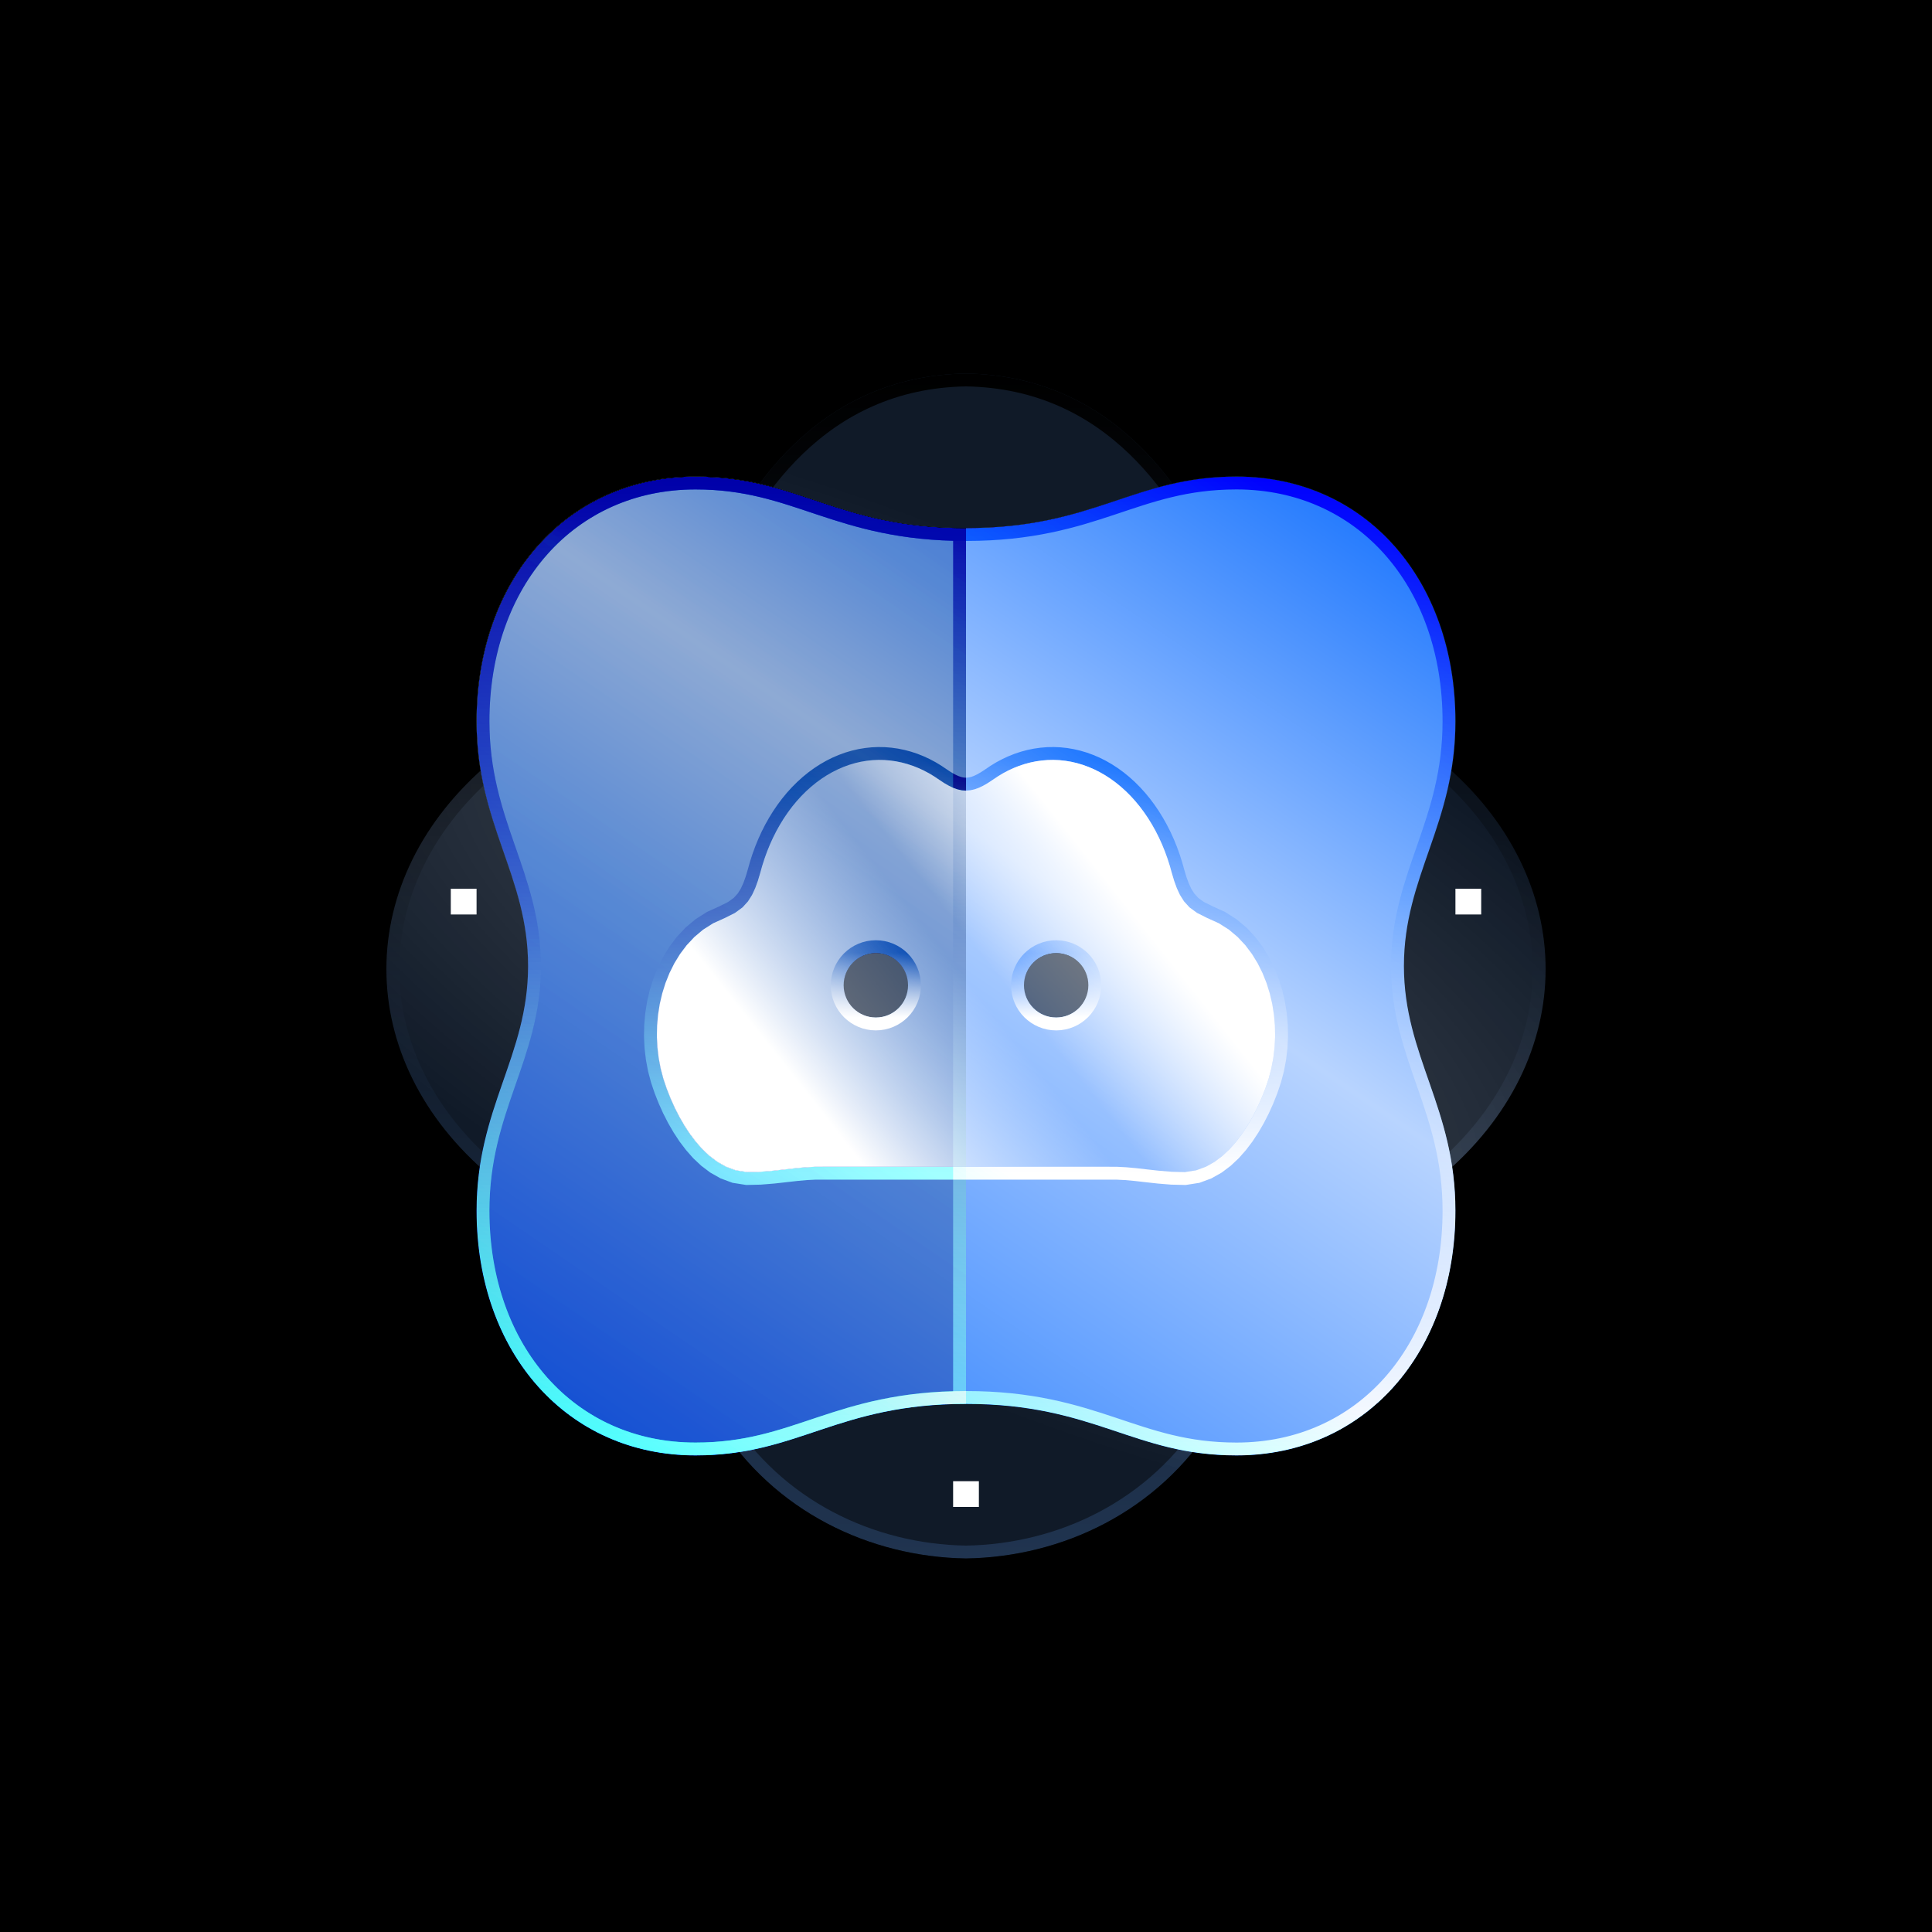
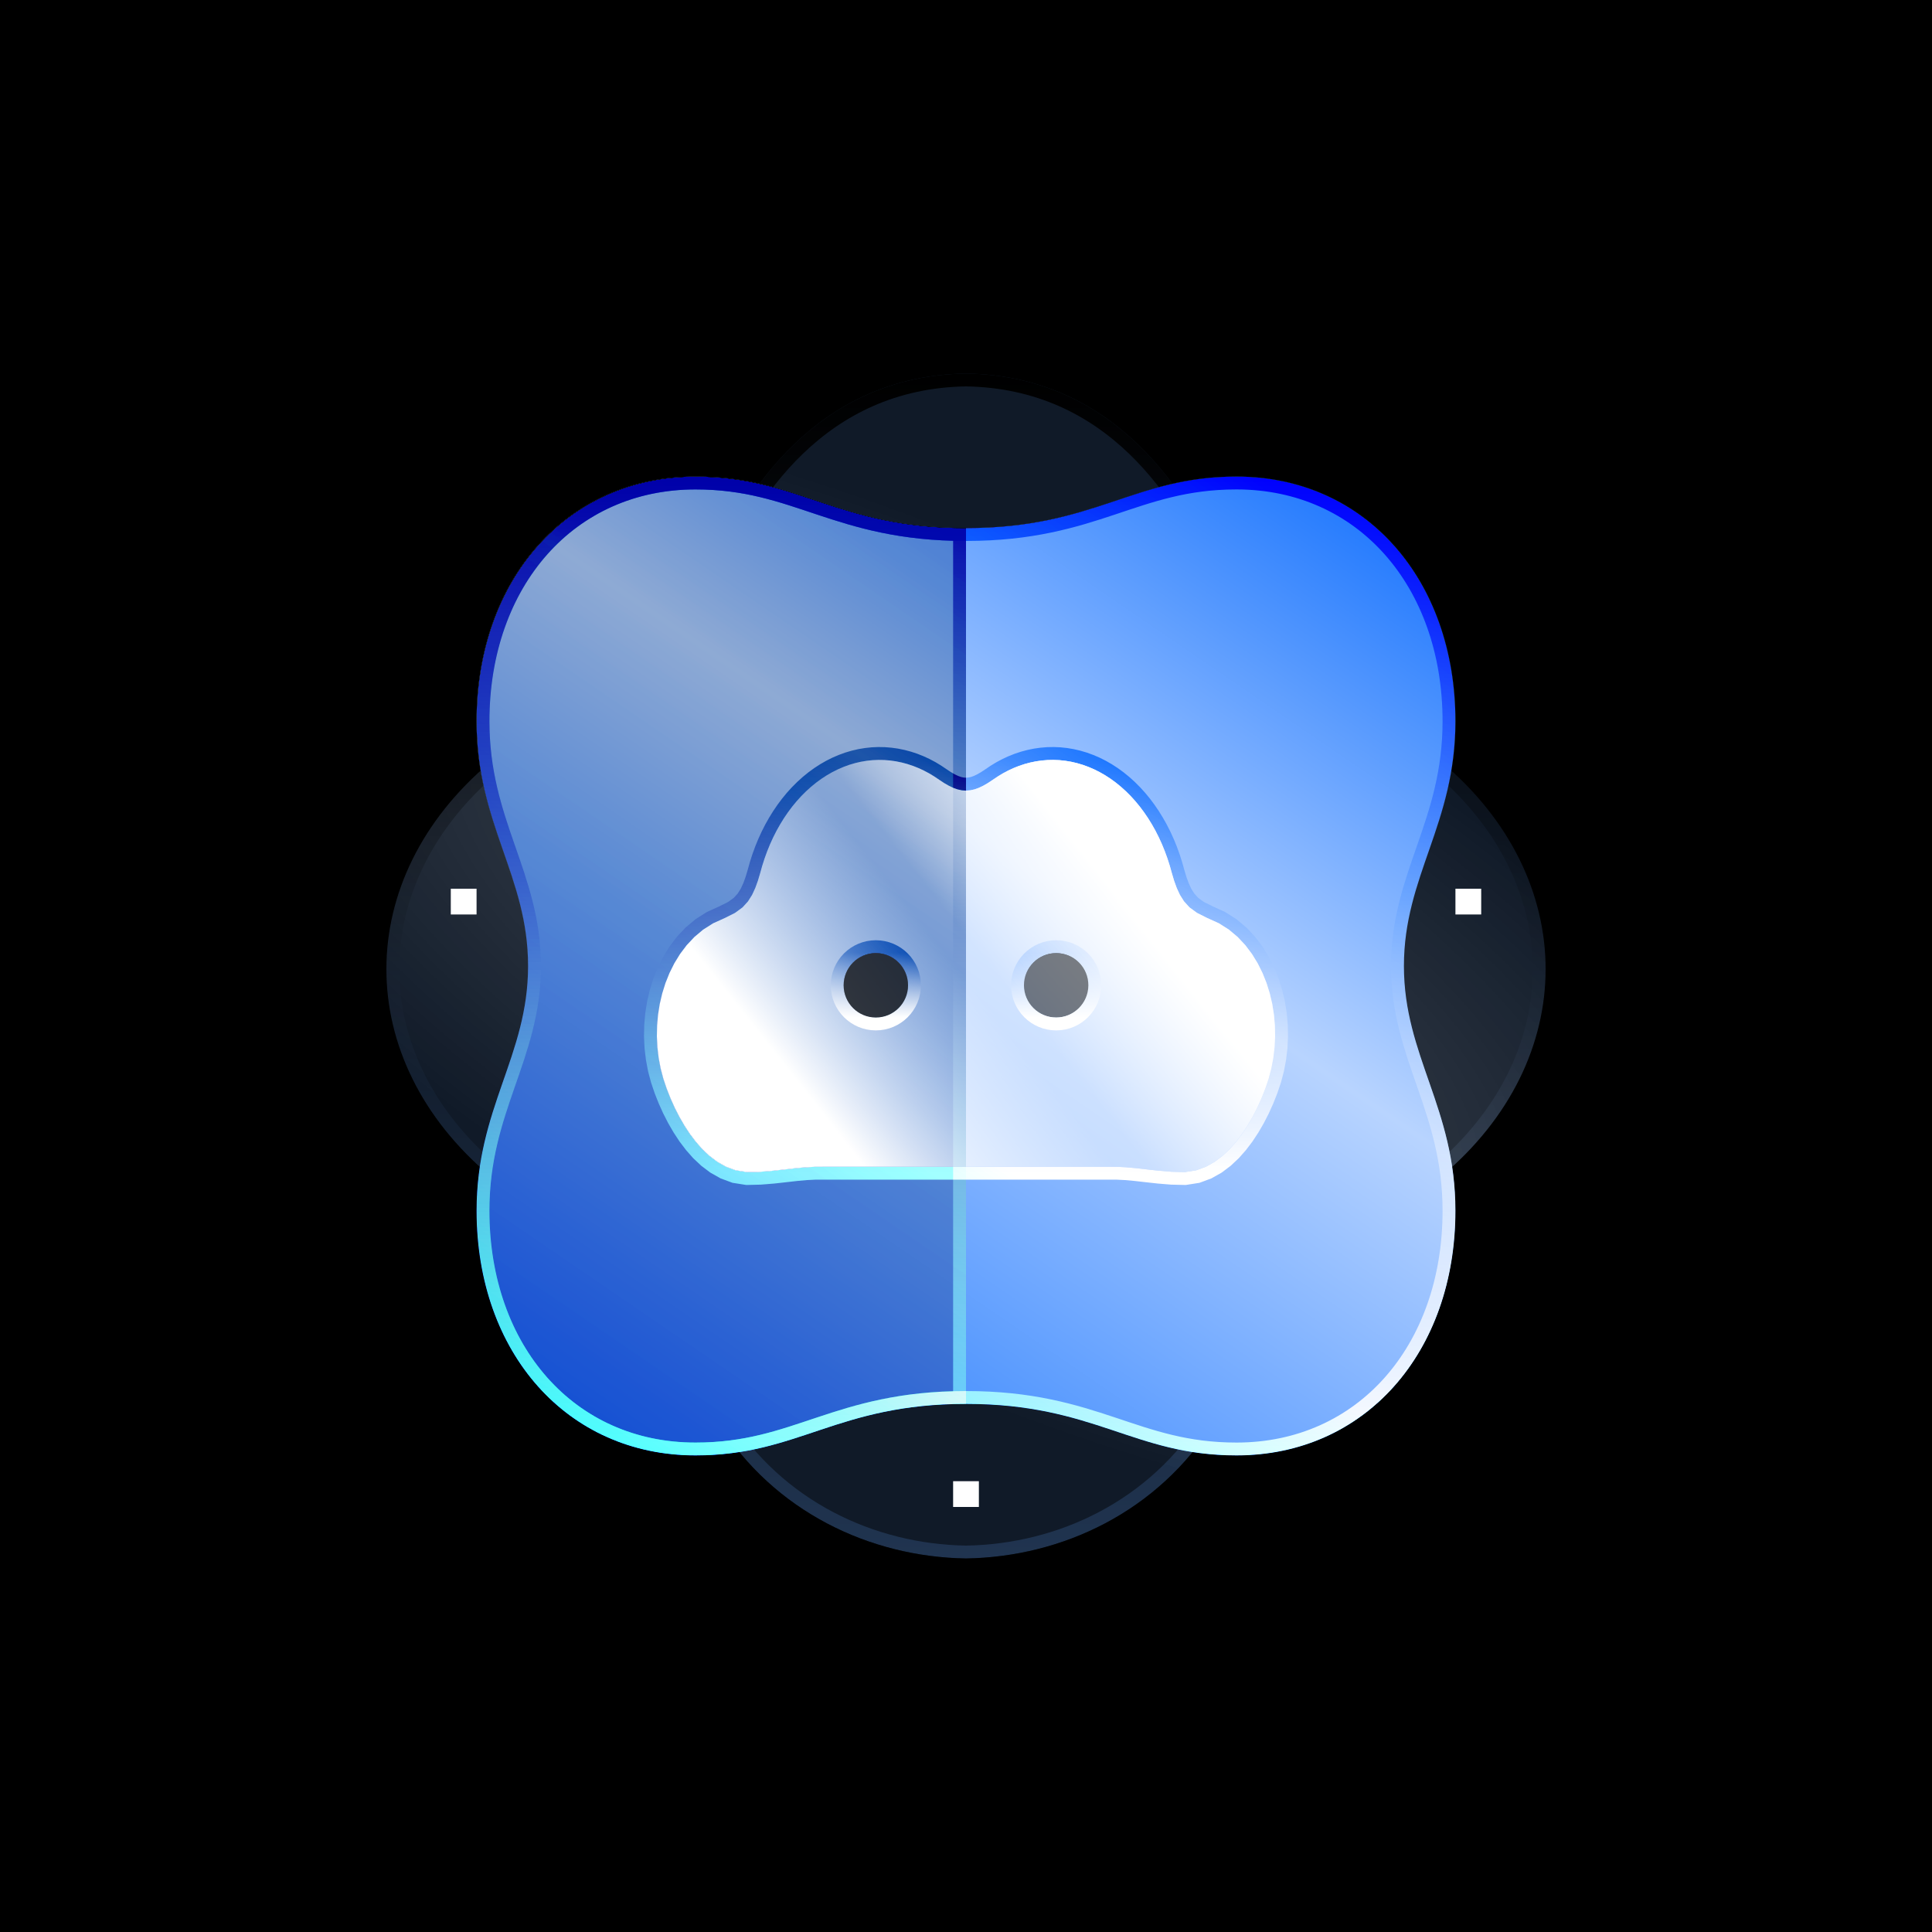
<svg xmlns="http://www.w3.org/2000/svg" width="150" height="150" viewBox="0 0 150 150" fill="none" data-name="G_10 Bug Hunter">
  <defs>
-     <radialGradient id="hb2r1" cx="0" cy="0" r="1" gradientUnits="userSpaceOnUse" gradientTransform="matrix(-22.143 23 -66.065 -37.384 75 75)">
+     <radialGradient id="hbcr1" cx="0" cy="0" r="1" gradientUnits="userSpaceOnUse" gradientTransform="matrix(-22.143 23 -66.065 -37.384 75 75)">
      <stop stop-color="#FFFFFF" />
      <stop offset="1" stop-color="#FFFFFF" stop-opacity="0" />
    </radialGradient>
-     <linearGradient id="hb2g3" x1="75" y1="29" x2="75" y2="121" gradientUnits="userSpaceOnUse">
+     <linearGradient id="hbcg3" x1="75" y1="29" x2="75" y2="121" gradientUnits="userSpaceOnUse">
      <stop offset="0" stop-color="#000000" />
      <stop offset="1" stop-color="#FFFFFF" />
    </linearGradient>
-     <clipPath id="hb2c2">
+     <clipPath id="hbcc2">
      <path d="M75 29C86.526 29.186 92.32 38.12 95.232 45.084C103.079 43.073 111.907 51.117 111.907 59.161C122.698 68.21 122.698 82.287 111.907 91.336C111.907 103.401 104.06 111.445 94.251 110.44C89.908 117.364 82.479 120.883 75 121C67.521 120.883 60.092 117.364 55.749 110.44C45.94 111.445 38.093 103.401 38.093 91.336C27.302 82.287 27.302 68.21 38.093 59.161C38.093 51.117 46.921 43.073 54.768 45.084C57.68 38.12 63.474 29.186 75 29Z" />
    </clipPath>
-     <linearGradient id="hb2l4" x1="109.591" y1="37" x2="52.142" y2="121.023" gradientUnits="userSpaceOnUse">
+     <linearGradient id="hbcl4" x1="109.591" y1="37" x2="52.142" y2="121.023" gradientUnits="userSpaceOnUse">
      <stop offset="0" stop-color="#116FFE" />
      <stop offset="0.412" stop-color="#B8D4FF" />
      <stop offset="1" stop-color="#116FFE" />
    </linearGradient>
-     <linearGradient id="hb2g6" x1="75" y1="37" x2="75" y2="113" gradientUnits="userSpaceOnUse">
+     <linearGradient id="hbcg6" x1="75" y1="37" x2="75" y2="113" gradientUnits="userSpaceOnUse">
      <stop offset="0" stop-color="#000000" />
      <stop offset="1" stop-color="#FFFFFF" />
    </linearGradient>
-     <clipPath id="hb2c5">
+     <clipPath id="hbcc5">
      <path d="M75 41C85 41 88 37 96 37C106 37 113 45 113 56C113 64 109 68 109 75C109 82 113 86 113 94C113 105 106 113 96 113C88 113 85 109 75 109C65 109 62 113 54 113C44 113 37 105 37 94C37 86 41 82 41 75C41 68 37 64 37 56C37 45 44 37 54 37C62 37 65 41 75 41Z" />
    </clipPath>
-     <linearGradient id="hb2g8" x1="75" y1="37" x2="75" y2="113" gradientUnits="userSpaceOnUse">
+     <linearGradient id="hbcg8" x1="75" y1="37" x2="75" y2="113" gradientUnits="userSpaceOnUse">
      <stop offset="0" stop-color="#000000" />
      <stop offset="1" stop-color="#FFFFFF" />
    </linearGradient>
-     <clipPath id="hb2c7">
+     <clipPath id="hbcc7">
      <path d="M75 109C65 109 62 113 54 113C44 113 37 105 37 94C37 86 41 82 41 75C41 68 37 64 37 56C37 45 44 37 54 37C62 37 65 41 75 41Z" />
    </clipPath>
-     <linearGradient id="hb2q9" x1="85.512" y1="67.832" x2="63.144" y2="85.56" gradientUnits="userSpaceOnUse">
+     <linearGradient id="hbcq9" x1="85.512" y1="67.832" x2="63.144" y2="85.56" gradientUnits="userSpaceOnUse">
      <stop offset="0" stop-color="#FFFFFF" />
      <stop offset="0.395" stop-color="#FFFFFF" stop-opacity="0.01" />
      <stop offset="0.465" stop-color="#FFFFFF" stop-opacity="0.01" />
      <stop offset="1" stop-color="#FFFFFF" />
    </linearGradient>
-     <linearGradient id="hb2g11" x1="75" y1="59" x2="75" y2="91" gradientUnits="userSpaceOnUse">
+     <linearGradient id="hbcg11" x1="75" y1="59" x2="75" y2="91" gradientUnits="userSpaceOnUse">
      <stop offset="0" stop-color="#000000" />
      <stop offset="1" stop-color="#FFFFFF" />
    </linearGradient>
-     <clipPath id="hb2c10">
+     <clipPath id="hbcc10">
      <path d="M-10 -10H160V160H-10ZM75 61.385L75.327 61.361L75.656 61.288L75.993 61.169L76.339 61.004L76.698 60.797L77.072 60.55L77.461 60.288L77.861 60.046L78.271 59.828L78.689 59.634L79.116 59.464L79.551 59.32L79.991 59.202L80.437 59.11L80.887 59.046L81.34 59.009L81.795 59L82.251 59.019L82.707 59.067L83.162 59.143L83.615 59.248L84.065 59.381L84.51 59.543L84.95 59.732L85.383 59.949L85.809 60.194L86.226 60.465L86.634 60.763L87.03 61.086L87.415 61.435L87.788 61.807L88.147 62.203L88.492 62.622L88.821 63.062L89.135 63.523L89.431 64.003L89.711 64.501L89.972 65.017L90.214 65.548L90.437 66.094L90.64 66.654L90.823 67.226L90.986 67.807L91.157 68.381L91.358 68.937L91.604 69.472L91.923 69.979L92.351 70.451L92.941 70.881L93.727 71.276L94.628 71.682L95.413 72.179L96.092 72.751L96.684 73.382L97.198 74.063L97.642 74.785L98.019 75.541L98.333 76.324L98.585 77.13L98.777 77.951L98.909 78.784L98.983 79.623L99 80.464L98.959 81.301L98.862 82.13L98.708 82.947L98.498 83.745L98.236 84.522L97.938 85.277L97.608 86.01L97.246 86.717L96.852 87.397L96.426 88.045L95.963 88.656L95.46 89.225L94.909 89.743L94.304 90.2L93.631 90.58L92.872 90.861L91.989 91L90.975 90.975L89.981 90.894L89.042 90.79L88.182 90.692L87.414 90.623L86.731 90.589L86.12 90.586L85.548 90.586L85.008 90.586L84.497 90.586L84.013 90.586L83.551 90.586L83.111 90.586L82.691 90.586L82.288 90.586L81.9 90.586L81.527 90.586L81.168 90.586L80.82 90.586L80.483 90.586L80.157 90.586L79.839 90.586L79.53 90.586L79.228 90.586L78.934 90.586L78.646 90.586L78.363 90.586L78.086 90.586L77.813 90.586L77.545 90.586L77.28 90.586L77.019 90.586L76.76 90.586L76.504 90.586L76.25 90.586L75.998 90.586L75.747 90.586L75.498 90.586L75.249 90.586L75 90.586L74.751 90.586L74.502 90.586L74.253 90.586L74.002 90.586L73.75 90.586L73.496 90.586L73.24 90.586L72.981 90.586L72.72 90.586L72.455 90.586L72.187 90.586L71.914 90.586L71.637 90.586L71.354 90.586L71.066 90.586L70.772 90.586L70.47 90.586L70.161 90.586L69.843 90.586L69.517 90.586L69.18 90.586L68.832 90.586L68.473 90.586L68.1 90.586L67.712 90.586L67.309 90.586L66.889 90.586L66.449 90.586L65.987 90.586L65.503 90.586L64.992 90.586L64.452 90.586L63.88 90.586L63.269 90.589L62.586 90.623L61.818 90.692L60.958 90.79L60.019 90.894L59.025 90.975L58.011 91L57.128 90.861L56.369 90.58L55.696 90.2L55.091 89.743L54.54 89.225L54.037 88.656L53.574 88.045L53.148 87.397L52.754 86.717L52.392 86.01L52.062 85.277L51.764 84.522L51.502 83.745L51.292 82.947L51.138 82.13L51.041 81.301L51 80.464L51.017 79.623L51.091 78.784L51.223 77.951L51.415 77.13L51.667 76.324L51.981 75.541L52.358 74.785L52.802 74.063L53.316 73.382L53.908 72.751L54.587 72.179L55.372 71.682L56.273 71.276L57.059 70.881L57.649 70.451L58.077 69.979L58.396 69.472L58.642 68.937L58.843 68.381L59.014 67.807L59.177 67.226L59.36 66.654L59.563 66.094L59.786 65.548L60.028 65.017L60.289 64.501L60.569 64.003L60.865 63.523L61.179 63.062L61.508 62.622L61.853 62.203L62.212 61.807L62.585 61.435L62.97 61.086L63.366 60.763L63.774 60.465L64.191 60.194L64.617 59.949L65.05 59.732L65.49 59.543L65.935 59.381L66.385 59.248L66.838 59.143L67.293 59.067L67.749 59.019L68.205 59L68.66 59.009L69.113 59.046L69.563 59.11L70.009 59.202L70.449 59.32L70.884 59.464L71.311 59.634L71.729 59.828L72.139 60.046L72.539 60.288L72.928 60.55L73.302 60.797L73.661 61.004L74.007 61.169L74.344 61.288L74.673 61.361L75 61.385Z" clip-rule="evenodd" fill-rule="evenodd" />
    </clipPath>
-     <linearGradient id="hb2g13" x1="82" y1="74" x2="82" y2="79" gradientUnits="userSpaceOnUse">
+     <linearGradient id="hbcg13" x1="82" y1="74" x2="82" y2="79" gradientUnits="userSpaceOnUse">
      <stop offset="0" stop-color="#000000" />
      <stop offset="1" stop-color="#FFFFFF" />
    </linearGradient>
-     <clipPath id="hb2c12">
+     <clipPath id="hbcc12">
      <path d="M-10 -10H160V160H-10ZM82 74L82 74C83.381 74 84.5 75.119 84.5 76.5L84.5 76.5C84.5 77.881 83.381 79 82 79L82 79L82 79C80.619 79 79.5 77.881 79.5 76.5L79.5 76.5C79.5 75.119 80.619 74 82 74L82 74Z" clip-rule="evenodd" fill-rule="evenodd" />
    </clipPath>
-     <linearGradient id="hb2g15" x1="68" y1="74" x2="68" y2="79" gradientUnits="userSpaceOnUse">
+     <linearGradient id="hbcg15" x1="68" y1="74" x2="68" y2="79" gradientUnits="userSpaceOnUse">
      <stop offset="0" stop-color="#000000" />
      <stop offset="1" stop-color="#FFFFFF" />
    </linearGradient>
-     <clipPath id="hb2c14">
+     <clipPath id="hbcc14">
      <path d="M-10 -10H160V160H-10ZM68 74L68 74C69.381 74 70.5 75.119 70.5 76.5L70.5 76.5C70.5 77.881 69.381 79 68 79L68 79L68 79C66.619 79 65.5 77.881 65.5 76.5L65.5 76.5C65.5 75.119 66.619 74 68 74L68 74Z" clip-rule="evenodd" fill-rule="evenodd" />
    </clipPath>
+     <linearGradient id="hbcg16" x1="68" y1="74" x2="68" y2="79" gradientUnits="userSpaceOnUse">
+       <stop offset="0" stop-color="#000000" />
+       <stop offset="1" stop-color="#FFFFFF" />
+     </linearGradient>
  </defs>
  <rect width="150" height="150" fill="#000000" data-l="bg" />
  <path d="M75 29C86.526 29.186 92.32 38.12 95.232 45.084C103.079 43.073 111.907 51.117 111.907 59.161C122.698 68.21 122.698 82.287 111.907 91.336C111.907 103.401 104.06 111.445 94.251 110.44C89.908 117.364 82.479 120.883 75 121C67.521 120.883 60.092 117.364 55.749 110.44C45.94 111.445 38.093 103.401 38.093 91.336C27.302 82.287 27.302 68.21 38.093 59.161C38.093 51.117 46.921 43.073 54.768 45.084C57.68 38.12 63.474 29.186 75 29Z" fill="#69A4FF" fill-opacity="0.16" data-n="1" data-l="Plate" />
-   <path d="M75 29C86.526 29.186 92.32 38.12 95.232 45.084C103.079 43.073 111.907 51.117 111.907 59.161C122.698 68.21 122.698 82.287 111.907 91.336C111.907 103.401 104.06 111.445 94.251 110.44C89.908 117.364 82.479 120.883 75 121C67.521 120.883 60.092 117.364 55.749 110.44C45.94 111.445 38.093 103.401 38.093 91.336C27.302 82.287 27.302 68.21 38.093 59.161C38.093 51.117 46.921 43.073 54.768 45.084C57.68 38.12 63.474 29.186 75 29Z" fill="url(#hb2r1)" fill-opacity="0.2" data-n="1" data-l="Plate" />
-   <path d="M75 29C86.526 29.186 92.32 38.12 95.232 45.084C103.079 43.073 111.907 51.117 111.907 59.161C122.698 68.21 122.698 82.287 111.907 91.336C111.907 103.401 104.06 111.445 94.251 110.44C89.908 117.364 82.479 120.883 75 121C67.521 120.883 60.092 117.364 55.749 110.44C45.94 111.445 38.093 103.401 38.093 91.336C27.302 82.287 27.302 68.21 38.093 59.161C38.093 51.117 46.921 43.073 54.768 45.084C57.68 38.12 63.474 29.186 75 29Z" fill="none" stroke="url(#hb2g3)" stroke-width="2" clip-path="url(#hb2c2)" style="mix-blend-mode:overlay" data-n="1" data-l="Plate" />
-   <path d="M75 41C85 41 88 37 96 37C106 37 113 45 113 56C113 64 109 68 109 75C109 82 113 86 113 94C113 105 106 113 96 113C88 113 85 109 75 109C65 109 62 113 54 113C44 113 37 105 37 94C37 86 41 82 41 75C41 68 37 64 37 56C37 45 44 37 54 37C62 37 65 41 75 41Z" fill="url(#hb2l4)" data-n="2" data-l="Gem" />
-   <path d="M75 41C85 41 88 37 96 37C106 37 113 45 113 56C113 64 109 68 109 75C109 82 113 86 113 94C113 105 106 113 96 113C88 113 85 109 75 109C65 109 62 113 54 113C44 113 37 105 37 94C37 86 41 82 41 75C41 68 37 64 37 56C37 45 44 37 54 37C62 37 65 41 75 41Z" fill="none" stroke="url(#hb2g6)" stroke-width="2" clip-path="url(#hb2c5)" style="mix-blend-mode:overlay" data-n="2" data-l="Gem" />
+   <path d="M75 29C86.526 29.186 92.32 38.12 95.232 45.084C103.079 43.073 111.907 51.117 111.907 59.161C122.698 68.21 122.698 82.287 111.907 91.336C111.907 103.401 104.06 111.445 94.251 110.44C89.908 117.364 82.479 120.883 75 121C67.521 120.883 60.092 117.364 55.749 110.44C45.94 111.445 38.093 103.401 38.093 91.336C27.302 82.287 27.302 68.21 38.093 59.161C38.093 51.117 46.921 43.073 54.768 45.084C57.68 38.12 63.474 29.186 75 29Z" fill="url(#hbcr1)" fill-opacity="0.2" data-n="1" data-l="Plate" />
+   <path d="M75 29C86.526 29.186 92.32 38.12 95.232 45.084C103.079 43.073 111.907 51.117 111.907 59.161C122.698 68.21 122.698 82.287 111.907 91.336C111.907 103.401 104.06 111.445 94.251 110.44C89.908 117.364 82.479 120.883 75 121C67.521 120.883 60.092 117.364 55.749 110.44C45.94 111.445 38.093 103.401 38.093 91.336C27.302 82.287 27.302 68.21 38.093 59.161C38.093 51.117 46.921 43.073 54.768 45.084C57.68 38.12 63.474 29.186 75 29Z" fill="none" stroke="url(#hbcg3)" stroke-width="2" clip-path="url(#hbcc2)" style="mix-blend-mode:overlay" data-n="1" data-l="Plate" />
+   <path d="M75 41C85 41 88 37 96 37C106 37 113 45 113 56C113 64 109 68 109 75C109 82 113 86 113 94C113 105 106 113 96 113C88 113 85 109 75 109C65 109 62 113 54 113C44 113 37 105 37 94C37 86 41 82 41 75C41 68 37 64 37 56C37 45 44 37 54 37C62 37 65 41 75 41Z" fill="url(#hbcl4)" data-n="2" data-l="Gem" />
+   <path d="M75 41C85 41 88 37 96 37C106 37 113 45 113 56C113 64 109 68 109 75C109 82 113 86 113 94C113 105 106 113 96 113C88 113 85 109 75 109C65 109 62 113 54 113C44 113 37 105 37 94C37 86 41 82 41 75C41 68 37 64 37 56C37 45 44 37 54 37C62 37 65 41 75 41Z" fill="none" stroke="url(#hbcg6)" stroke-width="2" clip-path="url(#hbcc5)" style="mix-blend-mode:overlay" data-n="2" data-l="Gem" />
  <path d="M75 109C65 109 62 113 54 113C44 113 37 105 37 94C37 86 41 82 41 75C41 68 37 64 37 56C37 45 44 37 54 37C62 37 65 41 75 41Z" fill="#000000" fill-opacity="0.18" style="mix-blend-mode:overlay" data-n="3" data-l="Gem facet" />
  <path d="M75 109C65 109 62 113 54 113C44 113 37 105 37 94C37 86 41 82 41 75C41 68 37 64 37 56C37 45 44 37 54 37C62 37 65 41 75 41Z" fill="#000000" fill-opacity="0.17" style="mix-blend-mode:plus-darker" data-n="3" data-l="Gem facet" />
-   <path d="M75 109C65 109 62 113 54 113C44 113 37 105 37 94C37 86 41 82 41 75C41 68 37 64 37 56C37 45 44 37 54 37C62 37 65 41 75 41Z" fill="none" stroke="url(#hb2g8)" stroke-width="2" clip-path="url(#hb2c7)" style="mix-blend-mode:overlay" data-n="3" data-l="Gem facet" />
-   <path d="M75 61.385L75.327 61.361L75.656 61.288L75.993 61.169L76.339 61.004L76.698 60.797L77.072 60.55L77.461 60.288L77.861 60.046L78.271 59.828L78.689 59.634L79.116 59.464L79.551 59.32L79.991 59.202L80.437 59.11L80.887 59.046L81.34 59.009L81.795 59L82.251 59.019L82.707 59.067L83.162 59.143L83.615 59.248L84.065 59.381L84.51 59.543L84.95 59.732L85.383 59.949L85.809 60.194L86.226 60.465L86.634 60.763L87.03 61.086L87.415 61.435L87.788 61.807L88.147 62.203L88.492 62.622L88.821 63.062L89.135 63.523L89.431 64.003L89.711 64.501L89.972 65.017L90.214 65.548L90.437 66.094L90.64 66.654L90.823 67.226L90.986 67.807L91.157 68.381L91.358 68.937L91.604 69.472L91.923 69.979L92.351 70.451L92.941 70.881L93.727 71.276L94.628 71.682L95.413 72.179L96.092 72.751L96.684 73.382L97.198 74.063L97.642 74.785L98.019 75.541L98.333 76.324L98.585 77.13L98.777 77.951L98.909 78.784L98.983 79.623L99 80.464L98.959 81.301L98.862 82.13L98.708 82.947L98.498 83.745L98.236 84.522L97.938 85.277L97.608 86.01L97.246 86.717L96.852 87.397L96.426 88.045L95.963 88.656L95.46 89.225L94.909 89.743L94.304 90.2L93.631 90.58L92.872 90.861L91.989 91L90.975 90.975L89.981 90.894L89.042 90.79L88.182 90.692L87.414 90.623L86.731 90.589L86.12 90.586L85.548 90.586L85.008 90.586L84.497 90.586L84.013 90.586L83.551 90.586L83.111 90.586L82.691 90.586L82.288 90.586L81.9 90.586L81.527 90.586L81.168 90.586L80.82 90.586L80.483 90.586L80.157 90.586L79.839 90.586L79.53 90.586L79.228 90.586L78.934 90.586L78.646 90.586L78.363 90.586L78.086 90.586L77.813 90.586L77.545 90.586L77.28 90.586L77.019 90.586L76.76 90.586L76.504 90.586L76.25 90.586L75.998 90.586L75.747 90.586L75.498 90.586L75.249 90.586L75 90.586L74.751 90.586L74.502 90.586L74.253 90.586L74.002 90.586L73.75 90.586L73.496 90.586L73.24 90.586L72.981 90.586L72.72 90.586L72.455 90.586L72.187 90.586L71.914 90.586L71.637 90.586L71.354 90.586L71.066 90.586L70.772 90.586L70.47 90.586L70.161 90.586L69.843 90.586L69.517 90.586L69.18 90.586L68.832 90.586L68.473 90.586L68.1 90.586L67.712 90.586L67.309 90.586L66.889 90.586L66.449 90.586L65.987 90.586L65.503 90.586L64.992 90.586L64.452 90.586L63.88 90.586L63.269 90.589L62.586 90.623L61.818 90.692L60.958 90.79L60.019 90.894L59.025 90.975L58.011 91L57.128 90.861L56.369 90.58L55.696 90.2L55.091 89.743L54.54 89.225L54.037 88.656L53.574 88.045L53.148 87.397L52.754 86.717L52.392 86.01L52.062 85.277L51.764 84.522L51.502 83.745L51.292 82.947L51.138 82.13L51.041 81.301L51 80.464L51.017 79.623L51.091 78.784L51.223 77.951L51.415 77.13L51.667 76.324L51.981 75.541L52.358 74.785L52.802 74.063L53.316 73.382L53.908 72.751L54.587 72.179L55.372 71.682L56.273 71.276L57.059 70.881L57.649 70.451L58.077 69.979L58.396 69.472L58.642 68.937L58.843 68.381L59.014 67.807L59.177 67.226L59.36 66.654L59.563 66.094L59.786 65.548L60.028 65.017L60.289 64.501L60.569 64.003L60.865 63.523L61.179 63.062L61.508 62.622L61.853 62.203L62.212 61.807L62.585 61.435L62.97 61.086L63.366 60.763L63.774 60.465L64.191 60.194L64.617 59.949L65.05 59.732L65.49 59.543L65.935 59.381L66.385 59.248L66.838 59.143L67.293 59.067L67.749 59.019L68.205 59L68.66 59.009L69.113 59.046L69.563 59.11L70.009 59.202L70.449 59.32L70.884 59.464L71.311 59.634L71.729 59.828L72.139 60.046L72.539 60.288L72.928 60.55L73.302 60.797L73.661 61.004L74.007 61.169L74.344 61.288L74.673 61.361L75 61.385Z" fill="url(#hb2q9)" data-n="4" data-l="Glass" />
-   <path d="M75 61.385L75.327 61.361L75.656 61.288L75.993 61.169L76.339 61.004L76.698 60.797L77.072 60.55L77.461 60.288L77.861 60.046L78.271 59.828L78.689 59.634L79.116 59.464L79.551 59.32L79.991 59.202L80.437 59.11L80.887 59.046L81.34 59.009L81.795 59L82.251 59.019L82.707 59.067L83.162 59.143L83.615 59.248L84.065 59.381L84.51 59.543L84.95 59.732L85.383 59.949L85.809 60.194L86.226 60.465L86.634 60.763L87.03 61.086L87.415 61.435L87.788 61.807L88.147 62.203L88.492 62.622L88.821 63.062L89.135 63.523L89.431 64.003L89.711 64.501L89.972 65.017L90.214 65.548L90.437 66.094L90.64 66.654L90.823 67.226L90.986 67.807L91.157 68.381L91.358 68.937L91.604 69.472L91.923 69.979L92.351 70.451L92.941 70.881L93.727 71.276L94.628 71.682L95.413 72.179L96.092 72.751L96.684 73.382L97.198 74.063L97.642 74.785L98.019 75.541L98.333 76.324L98.585 77.13L98.777 77.951L98.909 78.784L98.983 79.623L99 80.464L98.959 81.301L98.862 82.13L98.708 82.947L98.498 83.745L98.236 84.522L97.938 85.277L97.608 86.01L97.246 86.717L96.852 87.397L96.426 88.045L95.963 88.656L95.46 89.225L94.909 89.743L94.304 90.2L93.631 90.58L92.872 90.861L91.989 91L90.975 90.975L89.981 90.894L89.042 90.79L88.182 90.692L87.414 90.623L86.731 90.589L86.12 90.586L85.548 90.586L85.008 90.586L84.497 90.586L84.013 90.586L83.551 90.586L83.111 90.586L82.691 90.586L82.288 90.586L81.9 90.586L81.527 90.586L81.168 90.586L80.82 90.586L80.483 90.586L80.157 90.586L79.839 90.586L79.53 90.586L79.228 90.586L78.934 90.586L78.646 90.586L78.363 90.586L78.086 90.586L77.813 90.586L77.545 90.586L77.28 90.586L77.019 90.586L76.76 90.586L76.504 90.586L76.25 90.586L75.998 90.586L75.747 90.586L75.498 90.586L75.249 90.586L75 90.586L74.751 90.586L74.502 90.586L74.253 90.586L74.002 90.586L73.75 90.586L73.496 90.586L73.24 90.586L72.981 90.586L72.72 90.586L72.455 90.586L72.187 90.586L71.914 90.586L71.637 90.586L71.354 90.586L71.066 90.586L70.772 90.586L70.47 90.586L70.161 90.586L69.843 90.586L69.517 90.586L69.18 90.586L68.832 90.586L68.473 90.586L68.1 90.586L67.712 90.586L67.309 90.586L66.889 90.586L66.449 90.586L65.987 90.586L65.503 90.586L64.992 90.586L64.452 90.586L63.88 90.586L63.269 90.589L62.586 90.623L61.818 90.692L60.958 90.79L60.019 90.894L59.025 90.975L58.011 91L57.128 90.861L56.369 90.58L55.696 90.2L55.091 89.743L54.54 89.225L54.037 88.656L53.574 88.045L53.148 87.397L52.754 86.717L52.392 86.01L52.062 85.277L51.764 84.522L51.502 83.745L51.292 82.947L51.138 82.13L51.041 81.301L51 80.464L51.017 79.623L51.091 78.784L51.223 77.951L51.415 77.13L51.667 76.324L51.981 75.541L52.358 74.785L52.802 74.063L53.316 73.382L53.908 72.751L54.587 72.179L55.372 71.682L56.273 71.276L57.059 70.881L57.649 70.451L58.077 69.979L58.396 69.472L58.642 68.937L58.843 68.381L59.014 67.807L59.177 67.226L59.36 66.654L59.563 66.094L59.786 65.548L60.028 65.017L60.289 64.501L60.569 64.003L60.865 63.523L61.179 63.062L61.508 62.622L61.853 62.203L62.212 61.807L62.585 61.435L62.97 61.086L63.366 60.763L63.774 60.465L64.191 60.194L64.617 59.949L65.05 59.732L65.49 59.543L65.935 59.381L66.385 59.248L66.838 59.143L67.293 59.067L67.749 59.019L68.205 59L68.66 59.009L69.113 59.046L69.563 59.11L70.009 59.202L70.449 59.32L70.884 59.464L71.311 59.634L71.729 59.828L72.139 60.046L72.539 60.288L72.928 60.55L73.302 60.797L73.661 61.004L74.007 61.169L74.344 61.288L74.673 61.361L75 61.385Z" fill="none" stroke="url(#hb2g11)" stroke-width="2" clip-path="url(#hb2c10)" style="mix-blend-mode:overlay" data-n="4" data-l="Glass" />
-   <path d="M82 74L82 74C83.381 74 84.5 75.119 84.5 76.5L84.5 76.5C84.5 77.881 83.381 79 82 79L82 79L82 79C80.619 79 79.5 77.881 79.5 76.5L79.5 76.5C79.5 75.119 80.619 74 82 74L82 74Z" fill="#000000" fill-opacity="0.49" data-n="5" data-l="Recess" />
-   <path d="M82 74L82 74C83.381 74 84.5 75.119 84.5 76.5L84.5 76.5C84.5 77.881 83.381 79 82 79L82 79L82 79C80.619 79 79.5 77.881 79.5 76.5L79.5 76.5C79.5 75.119 80.619 74 82 74L82 74Z" fill="none" stroke="url(#hb2g13)" stroke-width="2" clip-path="url(#hb2c12)" style="mix-blend-mode:overlay" data-n="5" data-l="Recess" />
-   <path d="M68 74L68 74C69.381 74 70.5 75.119 70.5 76.5L70.5 76.5C70.5 77.881 69.381 79 68 79L68 79L68 79C66.619 79 65.5 77.881 65.5 76.5L65.5 76.5C65.5 75.119 66.619 74 68 74L68 74Z" fill="#000000" fill-opacity="0.49" data-n="6" data-l="Recess" />
-   <path d="M68 74L68 74C69.381 74 70.5 75.119 70.5 76.5L70.5 76.5C70.5 77.881 69.381 79 68 79L68 79L68 79C66.619 79 65.5 77.881 65.5 76.5L65.5 76.5C65.5 75.119 66.619 74 68 74L68 74Z" fill="none" stroke="url(#hb2g15)" stroke-width="2" clip-path="url(#hb2c14)" style="mix-blend-mode:overlay" data-n="6" data-l="Recess" />
-   <rect x="74" y="115" width="2" height="2" fill="#FFFFFF" data-n="7" data-l="Dots" />
-   <rect x="113" y="69" width="2" height="2" fill="#FFFFFF" data-n="7" data-l="Dots" />
-   <rect x="35" y="69" width="2" height="2" fill="#FFFFFF" data-n="7" data-l="Dots" />
+   <path d="M75 109C65 109 62 113 54 113C44 113 37 105 37 94C37 86 41 82 41 75C41 68 37 64 37 56C37 45 44 37 54 37C62 37 65 41 75 41Z" fill="none" stroke="url(#hbcg8)" stroke-width="2" clip-path="url(#hbcc7)" style="mix-blend-mode:overlay" data-n="3" data-l="Gem facet" />
+   <path d="M75 61.385L75.327 61.361L75.656 61.288L75.993 61.169L76.339 61.004L76.698 60.797L77.072 60.55L77.461 60.288L77.861 60.046L78.271 59.828L78.689 59.634L79.116 59.464L79.551 59.32L79.991 59.202L80.437 59.11L80.887 59.046L81.34 59.009L81.795 59L82.251 59.019L82.707 59.067L83.162 59.143L83.615 59.248L84.065 59.381L84.51 59.543L84.95 59.732L85.383 59.949L85.809 60.194L86.226 60.465L86.634 60.763L87.03 61.086L87.415 61.435L87.788 61.807L88.147 62.203L88.492 62.622L88.821 63.062L89.135 63.523L89.431 64.003L89.711 64.501L89.972 65.017L90.214 65.548L90.437 66.094L90.64 66.654L90.823 67.226L90.986 67.807L91.157 68.381L91.358 68.937L91.604 69.472L91.923 69.979L92.351 70.451L92.941 70.881L93.727 71.276L94.628 71.682L95.413 72.179L96.092 72.751L96.684 73.382L97.198 74.063L97.642 74.785L98.019 75.541L98.333 76.324L98.585 77.13L98.777 77.951L98.909 78.784L98.983 79.623L99 80.464L98.959 81.301L98.862 82.13L98.708 82.947L98.498 83.745L98.236 84.522L97.938 85.277L97.608 86.01L97.246 86.717L96.852 87.397L96.426 88.045L95.963 88.656L95.46 89.225L94.909 89.743L94.304 90.2L93.631 90.58L92.872 90.861L91.989 91L90.975 90.975L89.981 90.894L89.042 90.79L88.182 90.692L87.414 90.623L86.731 90.589L86.12 90.586L85.548 90.586L85.008 90.586L84.497 90.586L84.013 90.586L83.551 90.586L83.111 90.586L82.691 90.586L82.288 90.586L81.9 90.586L81.527 90.586L81.168 90.586L80.82 90.586L80.483 90.586L80.157 90.586L79.839 90.586L79.53 90.586L79.228 90.586L78.934 90.586L78.646 90.586L78.363 90.586L78.086 90.586L77.813 90.586L77.545 90.586L77.28 90.586L77.019 90.586L76.76 90.586L76.504 90.586L76.25 90.586L75.998 90.586L75.747 90.586L75.498 90.586L75.249 90.586L75 90.586L74.751 90.586L74.502 90.586L74.253 90.586L74.002 90.586L73.75 90.586L73.496 90.586L73.24 90.586L72.981 90.586L72.72 90.586L72.455 90.586L72.187 90.586L71.914 90.586L71.637 90.586L71.354 90.586L71.066 90.586L70.772 90.586L70.47 90.586L70.161 90.586L69.843 90.586L69.517 90.586L69.18 90.586L68.832 90.586L68.473 90.586L68.1 90.586L67.712 90.586L67.309 90.586L66.889 90.586L66.449 90.586L65.987 90.586L65.503 90.586L64.992 90.586L64.452 90.586L63.88 90.586L63.269 90.589L62.586 90.623L61.818 90.692L60.958 90.79L60.019 90.894L59.025 90.975L58.011 91L57.128 90.861L56.369 90.58L55.696 90.2L55.091 89.743L54.54 89.225L54.037 88.656L53.574 88.045L53.148 87.397L52.754 86.717L52.392 86.01L52.062 85.277L51.764 84.522L51.502 83.745L51.292 82.947L51.138 82.13L51.041 81.301L51 80.464L51.017 79.623L51.091 78.784L51.223 77.951L51.415 77.13L51.667 76.324L51.981 75.541L52.358 74.785L52.802 74.063L53.316 73.382L53.908 72.751L54.587 72.179L55.372 71.682L56.273 71.276L57.059 70.881L57.649 70.451L58.077 69.979L58.396 69.472L58.642 68.937L58.843 68.381L59.014 67.807L59.177 67.226L59.36 66.654L59.563 66.094L59.786 65.548L60.028 65.017L60.289 64.501L60.569 64.003L60.865 63.523L61.179 63.062L61.508 62.622L61.853 62.203L62.212 61.807L62.585 61.435L62.97 61.086L63.366 60.763L63.774 60.465L64.191 60.194L64.617 59.949L65.05 59.732L65.49 59.543L65.935 59.381L66.385 59.248L66.838 59.143L67.293 59.067L67.749 59.019L68.205 59L68.66 59.009L69.113 59.046L69.563 59.11L70.009 59.202L70.449 59.32L70.884 59.464L71.311 59.634L71.729 59.828L72.139 60.046L72.539 60.288L72.928 60.55L73.302 60.797L73.661 61.004L74.007 61.169L74.344 61.288L74.673 61.361L75 61.385Z" fill="url(#hbcq9)" data-n="4" data-l="Glass" />
+   <path d="M75 61.385L75.327 61.361L75.656 61.288L75.993 61.169L76.339 61.004L76.698 60.797L77.072 60.55L77.461 60.288L77.861 60.046L78.271 59.828L78.689 59.634L79.116 59.464L79.551 59.32L79.991 59.202L80.437 59.11L80.887 59.046L81.34 59.009L81.795 59L82.251 59.019L82.707 59.067L83.162 59.143L83.615 59.248L84.065 59.381L84.51 59.543L84.95 59.732L85.383 59.949L85.809 60.194L86.226 60.465L86.634 60.763L87.03 61.086L87.415 61.435L87.788 61.807L88.147 62.203L88.492 62.622L88.821 63.062L89.135 63.523L89.431 64.003L89.711 64.501L89.972 65.017L90.214 65.548L90.437 66.094L90.64 66.654L90.823 67.226L90.986 67.807L91.157 68.381L91.358 68.937L91.604 69.472L91.923 69.979L92.351 70.451L92.941 70.881L93.727 71.276L94.628 71.682L95.413 72.179L96.092 72.751L96.684 73.382L97.198 74.063L97.642 74.785L98.019 75.541L98.333 76.324L98.585 77.13L98.777 77.951L98.909 78.784L98.983 79.623L99 80.464L98.959 81.301L98.862 82.13L98.708 82.947L98.498 83.745L98.236 84.522L97.938 85.277L97.608 86.01L97.246 86.717L96.852 87.397L96.426 88.045L95.963 88.656L95.46 89.225L94.909 89.743L94.304 90.2L93.631 90.58L92.872 90.861L91.989 91L90.975 90.975L89.981 90.894L89.042 90.79L88.182 90.692L87.414 90.623L86.731 90.589L86.12 90.586L85.548 90.586L85.008 90.586L84.497 90.586L84.013 90.586L83.551 90.586L83.111 90.586L82.691 90.586L82.288 90.586L81.9 90.586L81.527 90.586L81.168 90.586L80.82 90.586L80.483 90.586L80.157 90.586L79.839 90.586L79.53 90.586L79.228 90.586L78.934 90.586L78.646 90.586L78.363 90.586L78.086 90.586L77.813 90.586L77.545 90.586L77.28 90.586L77.019 90.586L76.76 90.586L76.504 90.586L76.25 90.586L75.998 90.586L75.747 90.586L75.498 90.586L75.249 90.586L75 90.586L74.751 90.586L74.502 90.586L74.253 90.586L74.002 90.586L73.75 90.586L73.496 90.586L73.24 90.586L72.981 90.586L72.72 90.586L72.455 90.586L72.187 90.586L71.914 90.586L71.637 90.586L71.354 90.586L71.066 90.586L70.772 90.586L70.47 90.586L70.161 90.586L69.843 90.586L69.517 90.586L69.18 90.586L68.832 90.586L68.473 90.586L68.1 90.586L67.712 90.586L67.309 90.586L66.889 90.586L66.449 90.586L65.987 90.586L65.503 90.586L64.992 90.586L64.452 90.586L63.88 90.586L63.269 90.589L62.586 90.623L61.818 90.692L60.958 90.79L60.019 90.894L59.025 90.975L58.011 91L57.128 90.861L56.369 90.58L55.696 90.2L55.091 89.743L54.54 89.225L54.037 88.656L53.574 88.045L53.148 87.397L52.754 86.717L52.392 86.01L52.062 85.277L51.764 84.522L51.502 83.745L51.292 82.947L51.138 82.13L51.041 81.301L51 80.464L51.017 79.623L51.091 78.784L51.223 77.951L51.415 77.13L51.667 76.324L51.981 75.541L52.358 74.785L52.802 74.063L53.316 73.382L53.908 72.751L54.587 72.179L55.372 71.682L56.273 71.276L57.059 70.881L57.649 70.451L58.077 69.979L58.396 69.472L58.642 68.937L58.843 68.381L59.014 67.807L59.177 67.226L59.36 66.654L59.563 66.094L59.786 65.548L60.028 65.017L60.289 64.501L60.569 64.003L60.865 63.523L61.179 63.062L61.508 62.622L61.853 62.203L62.212 61.807L62.585 61.435L62.97 61.086L63.366 60.763L63.774 60.465L64.191 60.194L64.617 59.949L65.05 59.732L65.49 59.543L65.935 59.381L66.385 59.248L66.838 59.143L67.293 59.067L67.749 59.019L68.205 59L68.66 59.009L69.113 59.046L69.563 59.11L70.009 59.202L70.449 59.32L70.884 59.464L71.311 59.634L71.729 59.828L72.139 60.046L72.539 60.288L72.928 60.55L73.302 60.797L73.661 61.004L74.007 61.169L74.344 61.288L74.673 61.361L75 61.385Z" fill="none" stroke="url(#hbcg11)" stroke-width="2" clip-path="url(#hbcc10)" style="mix-blend-mode:overlay" data-n="4" data-l="Glass" />
+   <path d="M75 61.385L75.327 61.361L75.656 61.288L75.993 61.169L76.339 61.004L76.698 60.797L77.072 60.55L77.461 60.288L77.861 60.046L78.271 59.828L78.689 59.634L79.116 59.464L79.551 59.32L79.991 59.202L80.437 59.11L80.887 59.046L81.34 59.009L81.795 59L82.251 59.019L82.707 59.067L83.162 59.143L83.615 59.248L84.065 59.381L84.51 59.543L84.95 59.732L85.383 59.949L85.809 60.194L86.226 60.465L86.634 60.763L87.03 61.086L87.415 61.435L87.788 61.807L88.147 62.203L88.492 62.622L88.821 63.062L89.135 63.523L89.431 64.003L89.711 64.501L89.972 65.017L90.214 65.548L90.437 66.094L90.64 66.654L90.823 67.226L90.986 67.807L91.157 68.381L91.358 68.937L91.604 69.472L91.923 69.979L92.351 70.451L92.941 70.881L93.727 71.276L94.628 71.682L95.413 72.179L96.092 72.751L96.684 73.382L97.198 74.063L97.642 74.785L98.019 75.541L98.333 76.324L98.585 77.13L98.777 77.951L98.909 78.784L98.983 79.623L99 80.464L98.959 81.301L98.862 82.13L98.708 82.947L98.498 83.745L98.236 84.522L97.938 85.277L97.608 86.01L97.246 86.717L96.852 87.397L96.426 88.045L95.963 88.656L95.46 89.225L94.909 89.743L94.304 90.2L93.631 90.58L92.872 90.861L91.989 91L90.975 90.975L89.981 90.894L89.042 90.79L88.182 90.692L87.414 90.623L86.731 90.589L86.12 90.586L85.548 90.586L85.008 90.586L84.497 90.586L84.013 90.586L83.551 90.586L83.111 90.586L82.691 90.586L82.288 90.586L81.9 90.586L81.527 90.586L81.168 90.586L80.82 90.586L80.483 90.586L80.157 90.586L79.839 90.586L79.53 90.586L79.228 90.586L78.934 90.586L78.646 90.586L78.363 90.586L78.086 90.586L77.813 90.586L77.545 90.586L77.28 90.586L77.019 90.586L76.76 90.586L76.504 90.586L76.25 90.586L75.998 90.586L75.747 90.586L75.498 90.586L75.249 90.586L75 90.586L75 90.586L75 90.586L75 90.586L75 90.586L75 90.586L75 90.586L75 90.586L75 90.586L75 90.586L75 90.586L75 90.586L75 90.586L75 90.586L75 90.586L75 90.586L75 90.586L75 90.586L75 90.586L75 90.586L75 90.586L75 90.586L75 90.586L75 90.586L75 90.586L75 90.586L75 90.586L75 90.586L75 90.586L75 90.586L75 90.586L75 90.586L75 90.586L75 90.586L75 90.589L75 90.623L75 90.692L75 90.79L75 90.894L75 90.975L75 91L75 90.861L75 90.58L75 90.2L75 89.743L75 89.225L75 88.656L75 88.045L75 87.397L75 86.717L75 86.01L75 85.277L75 84.522L75 83.745L75 82.947L75 82.13L75 81.301L75 80.464L75 79.623L75 78.784L75 77.951L75 77.13L75 76.324L75 75.541L75 74.785L75 74.063L75 73.382L75 72.751L75 72.179L75 71.682L75 71.276L75 70.881L75 70.451L75 69.979L75 69.472L75 68.937L75 68.381L75 67.807L75 67.226L75 66.654L75 66.094L75 65.548L75 65.017L75 64.501L75 64.003L75 63.523L75 63.062L75 62.622L75 62.203L75 61.807L75 61.435L75 61.086L75 60.763L75 60.465L75 60.194L75 59.949L75 59.732L75 59.543L75 59.381L75 59.248L75 59.143L75 59.067L75 59.019L75 59L75 59.009L75 59.046L75 59.11L75 59.202L75 59.32L75 59.464L75 59.634L75 59.828L75 60.046L75 60.288L75 60.55L75 60.797L75 61.004L75 61.169L75 61.288L75 61.361L75 61.385Z" fill="#FFFFFF" fill-opacity="0.5" style="mix-blend-mode:overlay" data-n="5" data-l="Right light" />
+   <path d="M82 74L82 74C83.381 74 84.5 75.119 84.5 76.5L84.5 76.5C84.5 77.881 83.381 79 82 79L82 79L82 79C80.619 79 79.5 77.881 79.5 76.5L79.5 76.5C79.5 75.119 80.619 74 82 74L82 74Z" fill="#000000" fill-opacity="0.49" data-n="6" data-l="Recess" />
+   <path d="M82 74L82 74C83.381 74 84.5 75.119 84.5 76.5L84.5 76.5C84.5 77.881 83.381 79 82 79L82 79L82 79C80.619 79 79.5 77.881 79.5 76.5L79.5 76.5C79.5 75.119 80.619 74 82 74L82 74Z" fill="none" stroke="url(#hbcg13)" stroke-width="2" clip-path="url(#hbcc12)" style="mix-blend-mode:overlay" data-n="6" data-l="Recess" />
+   <path d="M68 74L68 74C69.381 74 70.5 75.119 70.5 76.5L70.5 76.5C70.5 77.881 69.381 79 68 79L68 79L68 79C66.619 79 65.5 77.881 65.5 76.5L65.5 76.5C65.5 75.119 66.619 74 68 74L68 74Z" fill="#000000" fill-opacity="0.49" data-n="7" data-l="Recess" />
+   <path d="M68 74L68 74C69.381 74 70.5 75.119 70.5 76.5L70.5 76.5C70.5 77.881 69.381 79 68 79L68 79L68 79C66.619 79 65.5 77.881 65.5 76.5L65.5 76.5C65.5 75.119 66.619 74 68 74L68 74Z" fill="none" stroke="url(#hbcg15)" stroke-width="2" clip-path="url(#hbcc14)" style="mix-blend-mode:overlay" data-n="7" data-l="Recess" />
+   <path d="M68 74L68 74C69.381 74 70.5 75.119 70.5 76.5L70.5 76.5C70.5 77.881 69.381 79 68 79L68 79L68 79C66.619 79 65.5 77.881 65.5 76.5L65.5 76.5C65.5 75.119 66.619 74 68 74L68 74Z" fill="#000000" fill-opacity="0.49" data-n="8" data-l="Left facet" />
+   <rect x="74" y="115" width="2" height="2" fill="#FFFFFF" data-n="9" data-l="Dots" />
+   <rect x="113" y="69" width="2" height="2" fill="#FFFFFF" data-n="9" data-l="Dots" />
+   <rect x="35" y="69" width="2" height="2" fill="#FFFFFF" data-n="9" data-l="Dots" />
</svg>
